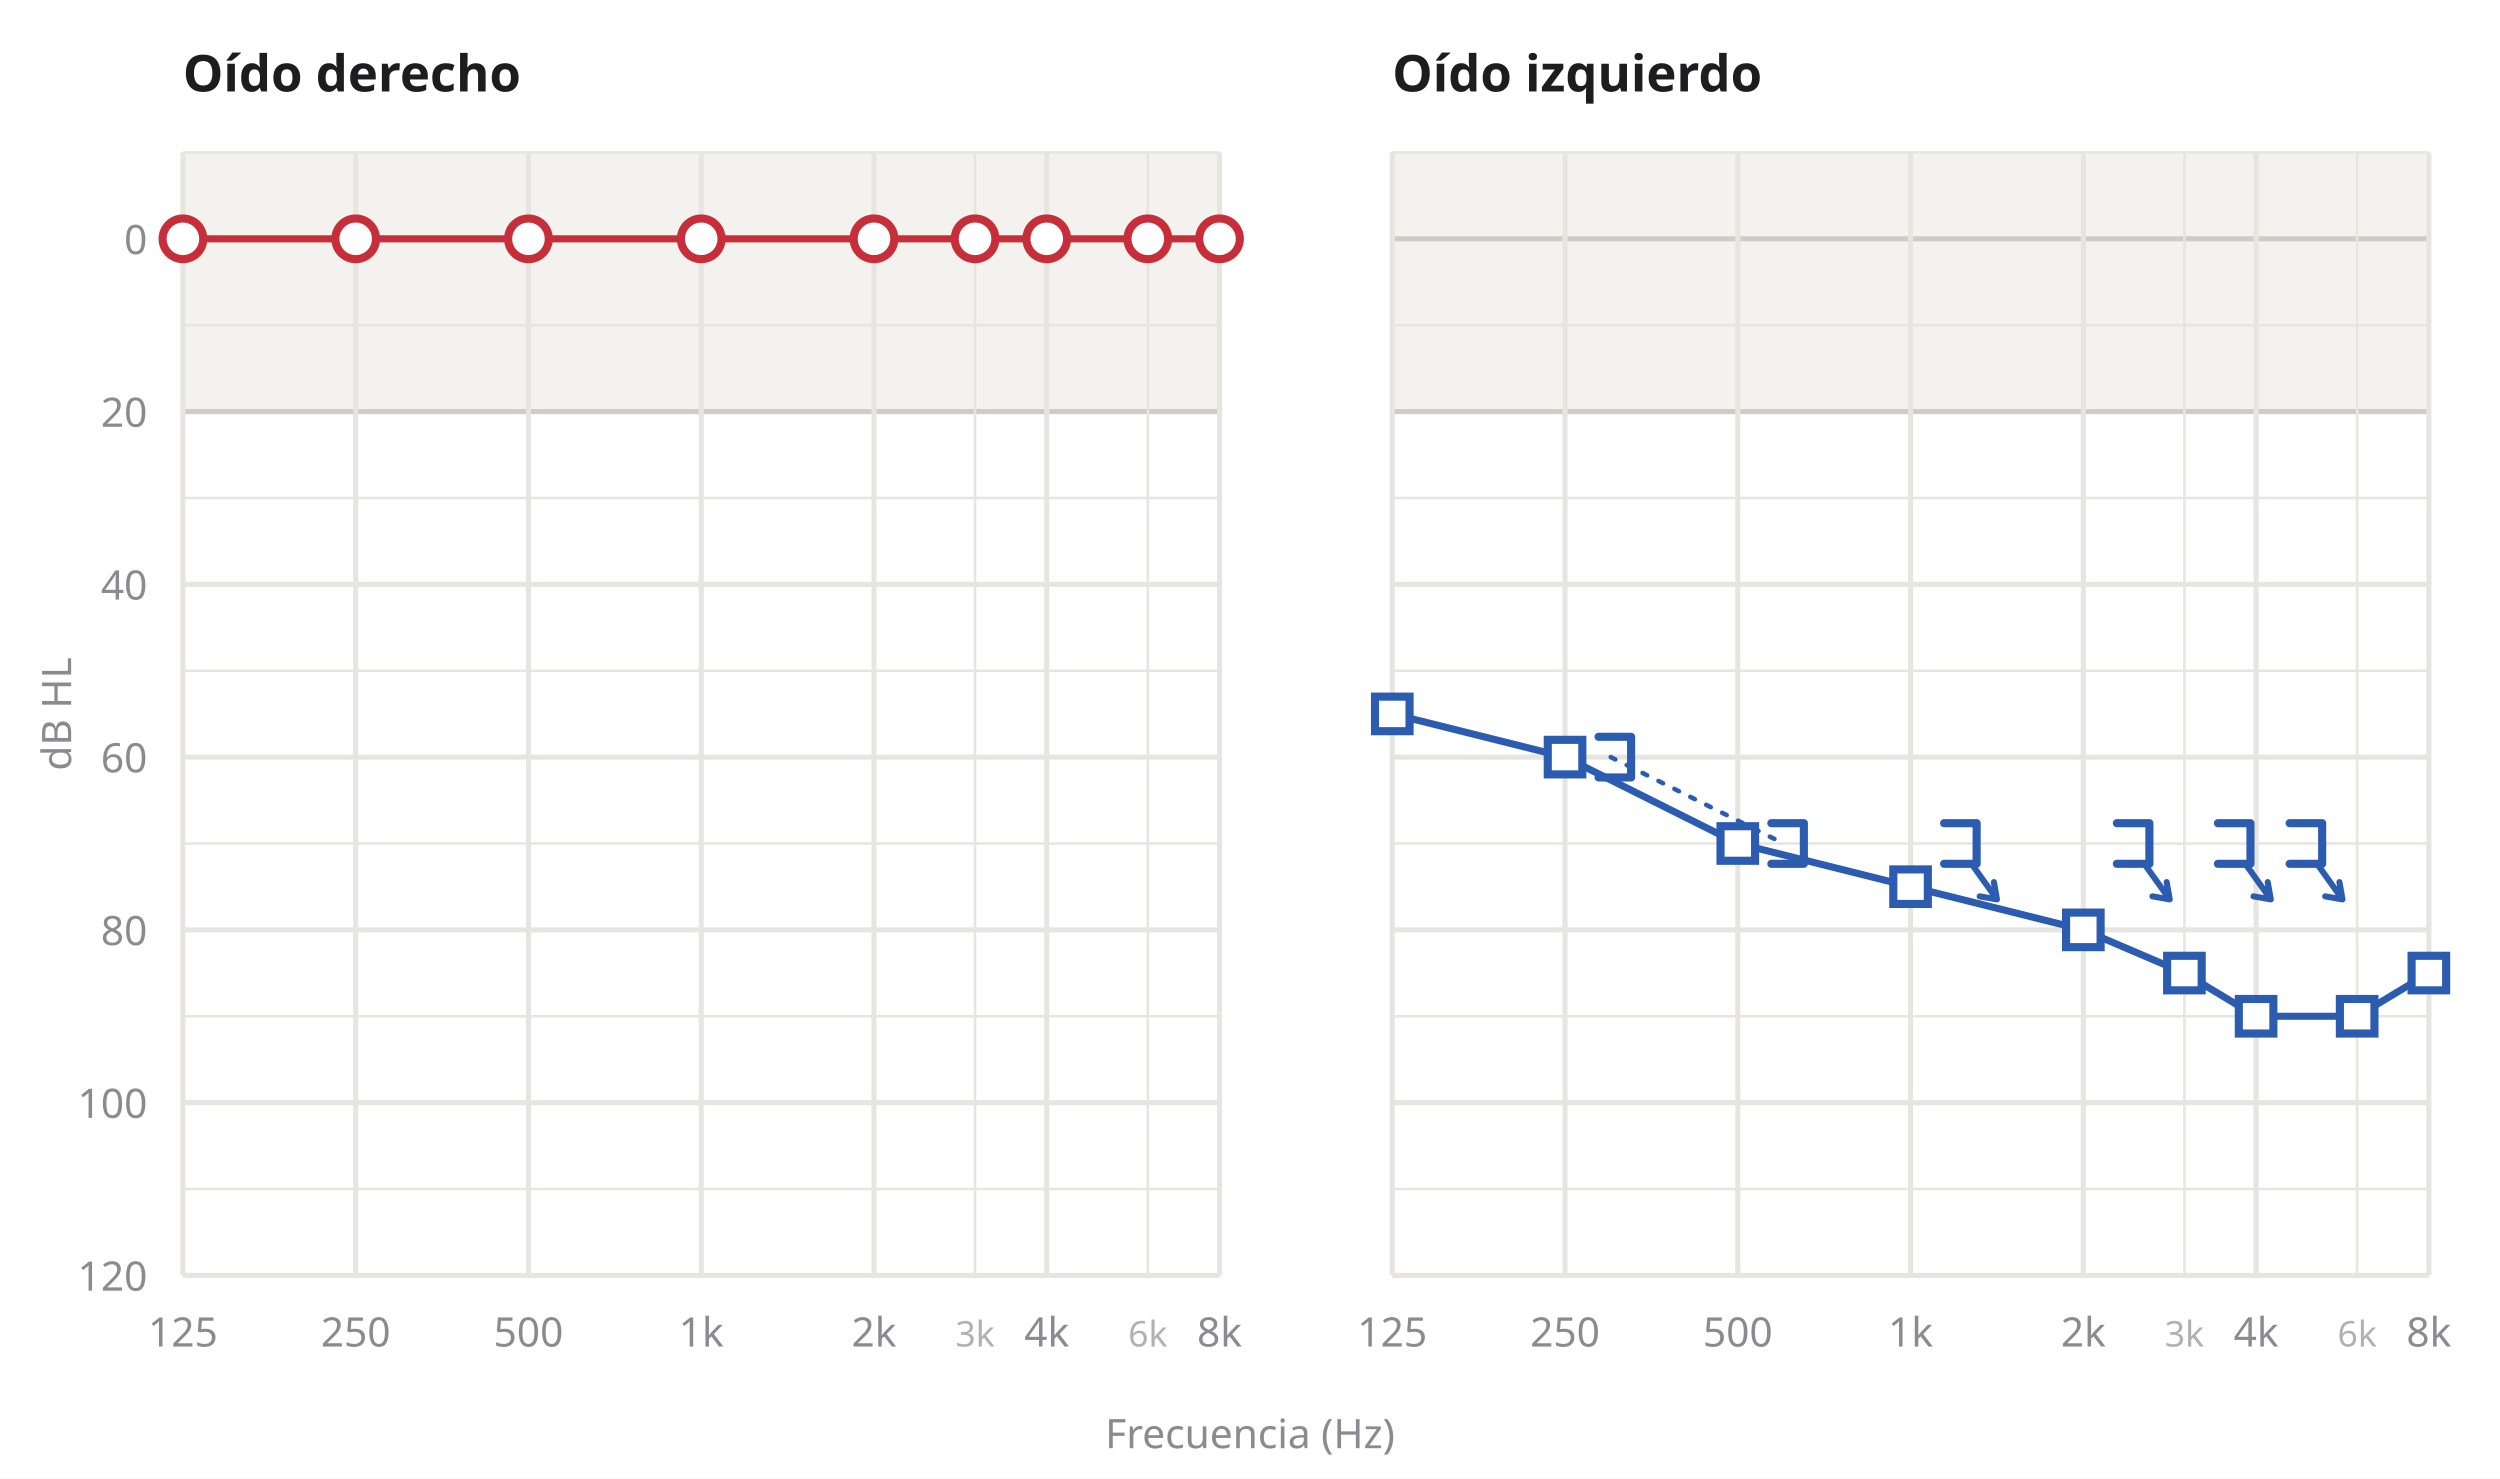
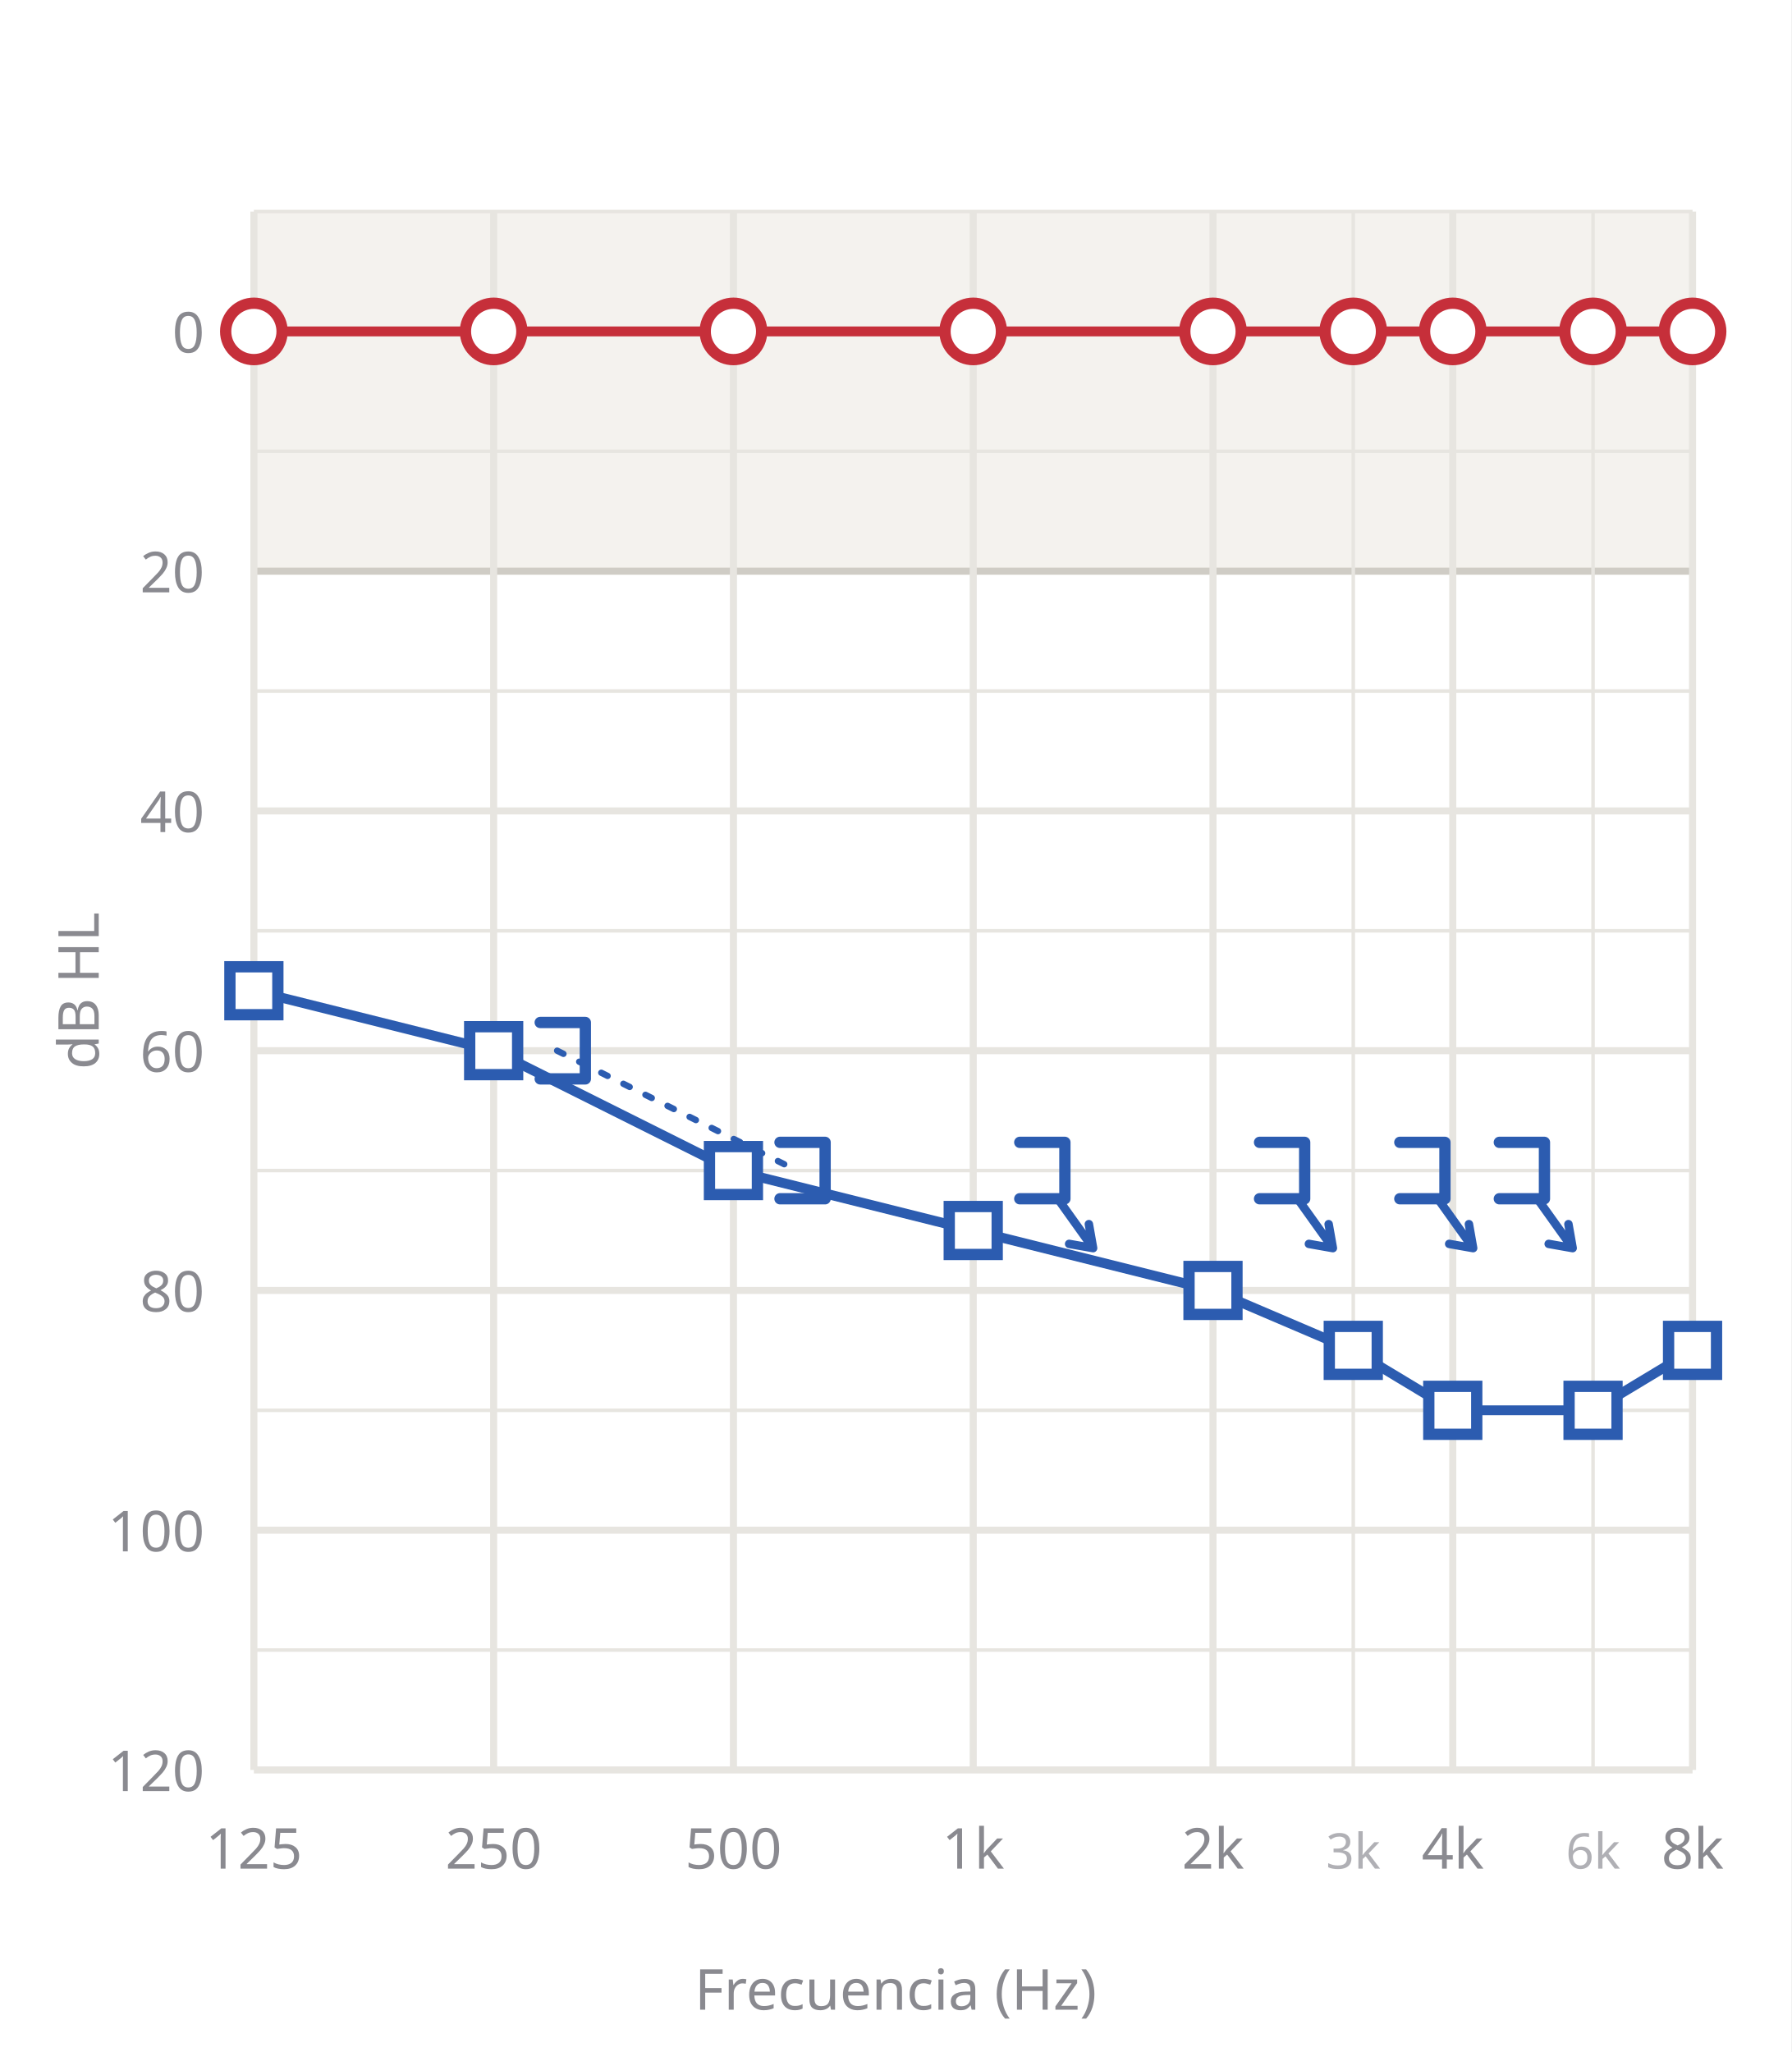
- <svg xmlns="http://www.w3.org/2000/svg" viewBox="0 0 492 291" width="492" height="291" font-family="'Plus Jakarta Sans', sans-serif">
+ <svg xmlns="http://www.w3.org/2000/svg" viewBox="0 0 254 291" width="254" height="291" font-family="'Plus Jakarta Sans', sans-serif">
  <rect width="100%" height="100%" fill="#ffffff" />
  <rect x="36" y="30" width="204" height="51" fill="#f4f2ee" stroke="none" stroke-width="0" />
  <line x1="36" y1="30" x2="240" y2="30" stroke="#e7e5e0" stroke-width="0.5" />
  <line x1="36" y1="47" x2="240" y2="47" stroke="#cfccc5" stroke-width="1" />
  <text x="29" y="50" font-size="8" fill="#8a8a90" text-anchor="end" font-weight="400">0</text>
  <line x1="36" y1="64" x2="240" y2="64" stroke="#e7e5e0" stroke-width="0.5" />
  <line x1="36" y1="81" x2="240" y2="81" stroke="#cfccc5" stroke-width="1" />
  <text x="29" y="84" font-size="8" fill="#8a8a90" text-anchor="end" font-weight="400">20</text>
  <line x1="36" y1="98" x2="240" y2="98" stroke="#e7e5e0" stroke-width="0.5" />
  <line x1="36" y1="115" x2="240" y2="115" stroke="#e7e5e0" stroke-width="1" />
  <text x="29" y="118" font-size="8" fill="#8a8a90" text-anchor="end" font-weight="400">40</text>
  <line x1="36" y1="132" x2="240" y2="132" stroke="#e7e5e0" stroke-width="0.5" />
  <line x1="36" y1="149" x2="240" y2="149" stroke="#e7e5e0" stroke-width="1" />
  <text x="29" y="152" font-size="8" fill="#8a8a90" text-anchor="end" font-weight="400">60</text>
  <line x1="36" y1="166" x2="240" y2="166" stroke="#e7e5e0" stroke-width="0.5" />
  <line x1="36" y1="183" x2="240" y2="183" stroke="#e7e5e0" stroke-width="1" />
  <text x="29" y="186" font-size="8" fill="#8a8a90" text-anchor="end" font-weight="400">80</text>
  <line x1="36" y1="200" x2="240" y2="200" stroke="#e7e5e0" stroke-width="0.5" />
  <line x1="36" y1="217" x2="240" y2="217" stroke="#e7e5e0" stroke-width="1" />
  <text x="29" y="220" font-size="8" fill="#8a8a90" text-anchor="end" font-weight="400">100</text>
  <line x1="36" y1="234" x2="240" y2="234" stroke="#e7e5e0" stroke-width="0.5" />
  <line x1="36" y1="251" x2="240" y2="251" stroke="#e7e5e0" stroke-width="1" />
  <text x="29" y="254" font-size="8" fill="#8a8a90" text-anchor="end" font-weight="400">120</text>
  <line x1="36" y1="30" x2="36" y2="251" stroke="#e7e5e0" stroke-width="1" />
  <text x="36" y="265" font-size="8" fill="#8a8a90" text-anchor="middle" font-weight="400">125</text>
  <line x1="70" y1="30" x2="70" y2="251" stroke="#e7e5e0" stroke-width="1" />
  <text x="70" y="265" font-size="8" fill="#8a8a90" text-anchor="middle" font-weight="400">250</text>
  <line x1="104" y1="30" x2="104" y2="251" stroke="#e7e5e0" stroke-width="1" />
  <text x="104" y="265" font-size="8" fill="#8a8a90" text-anchor="middle" font-weight="400">500</text>
  <line x1="138" y1="30" x2="138" y2="251" stroke="#e7e5e0" stroke-width="1" />
  <text x="138" y="265" font-size="8" fill="#8a8a90" text-anchor="middle" font-weight="400">1k</text>
  <line x1="172" y1="30" x2="172" y2="251" stroke="#e7e5e0" stroke-width="1" />
  <text x="172" y="265" font-size="8" fill="#8a8a90" text-anchor="middle" font-weight="400">2k</text>
  <line x1="191.89" y1="30" x2="191.89" y2="251" stroke="#e7e5e0" stroke-width="0.5" />
  <text x="191.89" y="265" font-size="7" fill="#b0b0b5" text-anchor="middle" font-weight="400">3k</text>
  <line x1="206" y1="30" x2="206" y2="251" stroke="#e7e5e0" stroke-width="1" />
  <text x="206" y="265" font-size="8" fill="#8a8a90" text-anchor="middle" font-weight="400">4k</text>
  <line x1="225.89" y1="30" x2="225.89" y2="251" stroke="#e7e5e0" stroke-width="0.5" />
  <text x="225.89" y="265" font-size="7" fill="#b0b0b5" text-anchor="middle" font-weight="400">6k</text>
  <line x1="240" y1="30" x2="240" y2="251" stroke="#e7e5e0" stroke-width="1" />
  <text x="240" y="265" font-size="8" fill="#8a8a90" text-anchor="middle" font-weight="400">8k</text>
-   <text x="36" y="18" font-size="10" fill="#1d1d1f" text-anchor="start" font-weight="600">Oído derecho</text>
  <path d="M36,47 L70,47 L104,47 L138,47 L172,47 L191.89,47 L206,47 L225.89,47 L240,47" fill="none" stroke="#c62f3a" stroke-width="1.4" stroke-opacity="1.0" stroke-linejoin="round" stroke-linecap="round" />
  <circle cx="36" cy="47" r="4" fill="#ffffff" stroke="#c62f3a" stroke-width="1.6" />
  <circle cx="70" cy="47" r="4" fill="#ffffff" stroke="#c62f3a" stroke-width="1.6" />
  <circle cx="104" cy="47" r="4" fill="#ffffff" stroke="#c62f3a" stroke-width="1.6" />
  <circle cx="138" cy="47" r="4" fill="#ffffff" stroke="#c62f3a" stroke-width="1.6" />
  <circle cx="172" cy="47" r="4" fill="#ffffff" stroke="#c62f3a" stroke-width="1.6" />
  <circle cx="191.89" cy="47" r="4" fill="#ffffff" stroke="#c62f3a" stroke-width="1.6" />
  <circle cx="206" cy="47" r="4" fill="#ffffff" stroke="#c62f3a" stroke-width="1.6" />
  <circle cx="225.89" cy="47" r="4" fill="#ffffff" stroke="#c62f3a" stroke-width="1.6" />
  <circle cx="240" cy="47" r="4" fill="#ffffff" stroke="#c62f3a" stroke-width="1.6" />
-   <rect x="274" y="30" width="204" height="51" fill="#f4f2ee" stroke="none" stroke-width="0" />
-   <line x1="274" y1="30" x2="478" y2="30" stroke="#e7e5e0" stroke-width="0.5" />
-   <line x1="274" y1="47" x2="478" y2="47" stroke="#cfccc5" stroke-width="1" />
-   <line x1="274" y1="64" x2="478" y2="64" stroke="#e7e5e0" stroke-width="0.5" />
-   <line x1="274" y1="81" x2="478" y2="81" stroke="#cfccc5" stroke-width="1" />
-   <line x1="274" y1="98" x2="478" y2="98" stroke="#e7e5e0" stroke-width="0.5" />
-   <line x1="274" y1="115" x2="478" y2="115" stroke="#e7e5e0" stroke-width="1" />
-   <line x1="274" y1="132" x2="478" y2="132" stroke="#e7e5e0" stroke-width="0.5" />
-   <line x1="274" y1="149" x2="478" y2="149" stroke="#e7e5e0" stroke-width="1" />
-   <line x1="274" y1="166" x2="478" y2="166" stroke="#e7e5e0" stroke-width="0.5" />
-   <line x1="274" y1="183" x2="478" y2="183" stroke="#e7e5e0" stroke-width="1" />
-   <line x1="274" y1="200" x2="478" y2="200" stroke="#e7e5e0" stroke-width="0.5" />
-   <line x1="274" y1="217" x2="478" y2="217" stroke="#e7e5e0" stroke-width="1" />
-   <line x1="274" y1="234" x2="478" y2="234" stroke="#e7e5e0" stroke-width="0.5" />
-   <line x1="274" y1="251" x2="478" y2="251" stroke="#e7e5e0" stroke-width="1" />
-   <line x1="274" y1="30" x2="274" y2="251" stroke="#e7e5e0" stroke-width="1" />
-   <text x="274" y="265" font-size="8" fill="#8a8a90" text-anchor="middle" font-weight="400">125</text>
-   <line x1="308" y1="30" x2="308" y2="251" stroke="#e7e5e0" stroke-width="1" />
-   <text x="308" y="265" font-size="8" fill="#8a8a90" text-anchor="middle" font-weight="400">250</text>
-   <line x1="342" y1="30" x2="342" y2="251" stroke="#e7e5e0" stroke-width="1" />
-   <text x="342" y="265" font-size="8" fill="#8a8a90" text-anchor="middle" font-weight="400">500</text>
-   <line x1="376" y1="30" x2="376" y2="251" stroke="#e7e5e0" stroke-width="1" />
-   <text x="376" y="265" font-size="8" fill="#8a8a90" text-anchor="middle" font-weight="400">1k</text>
-   <line x1="410" y1="30" x2="410" y2="251" stroke="#e7e5e0" stroke-width="1" />
-   <text x="410" y="265" font-size="8" fill="#8a8a90" text-anchor="middle" font-weight="400">2k</text>
-   <line x1="429.89" y1="30" x2="429.89" y2="251" stroke="#e7e5e0" stroke-width="0.5" />
-   <text x="429.89" y="265" font-size="7" fill="#b0b0b5" text-anchor="middle" font-weight="400">3k</text>
-   <line x1="444" y1="30" x2="444" y2="251" stroke="#e7e5e0" stroke-width="1" />
-   <text x="444" y="265" font-size="8" fill="#8a8a90" text-anchor="middle" font-weight="400">4k</text>
-   <line x1="463.89" y1="30" x2="463.89" y2="251" stroke="#e7e5e0" stroke-width="0.5" />
-   <text x="463.89" y="265" font-size="7" fill="#b0b0b5" text-anchor="middle" font-weight="400">6k</text>
-   <line x1="478" y1="30" x2="478" y2="251" stroke="#e7e5e0" stroke-width="1" />
-   <text x="478" y="265" font-size="8" fill="#8a8a90" text-anchor="middle" font-weight="400">8k</text>
-   <text x="274" y="18" font-size="10" fill="#1d1d1f" text-anchor="start" font-weight="600">Oído izquierdo</text>
-   <path d="M274,140.5 L308,149 L342,166 L376,174.5 L410,183 L429.89,191.5 L444,200 L463.89,200 L478,191.5" fill="none" stroke="#2c5cb0" stroke-width="1.4" stroke-opacity="1.0" stroke-linejoin="round" stroke-linecap="round" />
-   <path d="M317,149 L351,166" fill="none" stroke="#2c5cb0" stroke-width="0.9" stroke-opacity="1.0" stroke-linejoin="round" stroke-linecap="round" stroke-dasharray="1 2.5" />
-   <rect x="270.6" y="137.1" width="6.8" height="6.8" fill="#ffffff" stroke="#2c5cb0" stroke-width="1.6" />
-   <rect x="304.6" y="145.6" width="6.8" height="6.8" fill="#ffffff" stroke="#2c5cb0" stroke-width="1.6" />
-   <rect x="338.6" y="162.6" width="6.8" height="6.8" fill="#ffffff" stroke="#2c5cb0" stroke-width="1.6" />
-   <rect x="372.6" y="171.1" width="6.8" height="6.8" fill="#ffffff" stroke="#2c5cb0" stroke-width="1.6" />
-   <rect x="406.6" y="179.6" width="6.8" height="6.8" fill="#ffffff" stroke="#2c5cb0" stroke-width="1.6" />
-   <rect x="426.49" y="188.1" width="6.8" height="6.8" fill="#ffffff" stroke="#2c5cb0" stroke-width="1.6" />
-   <rect x="440.6" y="196.6" width="6.8" height="6.8" fill="#ffffff" stroke="#2c5cb0" stroke-width="1.6" />
-   <rect x="460.49" y="196.6" width="6.8" height="6.8" fill="#ffffff" stroke="#2c5cb0" stroke-width="1.6" />
-   <rect x="474.6" y="188.1" width="6.8" height="6.8" fill="#ffffff" stroke="#2c5cb0" stroke-width="1.6" />
-   <path d="M314.60,145.00 L321.00,145.00 L321.00,153.00 L314.60,153.00" fill="none" stroke="#2c5cb0" stroke-width="1.6" stroke-linejoin="round" stroke-linecap="round" />
-   <path d="M348.60,162.00 L355.00,162.00 L355.00,170.00 L348.60,170.00" fill="none" stroke="#2c5cb0" stroke-width="1.6" stroke-linejoin="round" stroke-linecap="round" />
-   <path d="M382.60,162.00 L389.00,162.00 L389.00,170.00 L382.60,170.00" fill="none" stroke="#2c5cb0" stroke-width="1.6" stroke-linejoin="round" stroke-linecap="round" />
-   <path d="M388.00,170.00 L393.00,177.00 M393.00,177.00 L389.60,176.40 M393.00,177.00 L392.40,173.60" fill="none" stroke="#2c5cb0" stroke-width="1.2" stroke-linejoin="round" stroke-linecap="round" />
-   <path d="M416.60,162.00 L423.00,162.00 L423.00,170.00 L416.60,170.00" fill="none" stroke="#2c5cb0" stroke-width="1.6" stroke-linejoin="round" stroke-linecap="round" />
-   <path d="M422.00,170.00 L427.00,177.00 M427.00,177.00 L423.60,176.40 M427.00,177.00 L426.40,173.60" fill="none" stroke="#2c5cb0" stroke-width="1.2" stroke-linejoin="round" stroke-linecap="round" />
-   <path d="M436.49,162.00 L442.89,162.00 L442.89,170.00 L436.49,170.00" fill="none" stroke="#2c5cb0" stroke-width="1.6" stroke-linejoin="round" stroke-linecap="round" />
-   <path d="M441.89,170.00 L446.89,177.00 M446.89,177.00 L443.49,176.40 M446.89,177.00 L446.29,173.60" fill="none" stroke="#2c5cb0" stroke-width="1.2" stroke-linejoin="round" stroke-linecap="round" />
-   <path d="M450.60,162.00 L457.00,162.00 L457.00,170.00 L450.60,170.00" fill="none" stroke="#2c5cb0" stroke-width="1.6" stroke-linejoin="round" stroke-linecap="round" />
-   <path d="M456.00,170.00 L461.00,177.00 M461.00,177.00 L457.60,176.40 M461.00,177.00 L460.40,173.60" fill="none" stroke="#2c5cb0" stroke-width="1.2" stroke-linejoin="round" stroke-linecap="round" />
+   <path d="M36,140.5 L70,149 L104,166 L138,174.5 L172,183 L191.89,191.5 L206,200 L225.89,200 L240,191.5" fill="none" stroke="#2c5cb0" stroke-width="1.4" stroke-opacity="1.0" stroke-linejoin="round" stroke-linecap="round" />
+   <path d="M79,149 L113,166" fill="none" stroke="#2c5cb0" stroke-width="0.9" stroke-opacity="1.0" stroke-linejoin="round" stroke-linecap="round" stroke-dasharray="1 2.5" />
+   <rect x="32.6" y="137.1" width="6.8" height="6.8" fill="#ffffff" stroke="#2c5cb0" stroke-width="1.6" />
+   <rect x="66.6" y="145.6" width="6.8" height="6.8" fill="#ffffff" stroke="#2c5cb0" stroke-width="1.6" />
+   <rect x="100.6" y="162.6" width="6.8" height="6.8" fill="#ffffff" stroke="#2c5cb0" stroke-width="1.6" />
+   <rect x="134.6" y="171.1" width="6.8" height="6.8" fill="#ffffff" stroke="#2c5cb0" stroke-width="1.6" />
+   <rect x="168.6" y="179.6" width="6.8" height="6.8" fill="#ffffff" stroke="#2c5cb0" stroke-width="1.6" />
+   <rect x="188.49" y="188.1" width="6.8" height="6.8" fill="#ffffff" stroke="#2c5cb0" stroke-width="1.6" />
+   <rect x="202.6" y="196.6" width="6.8" height="6.8" fill="#ffffff" stroke="#2c5cb0" stroke-width="1.6" />
+   <rect x="222.49" y="196.6" width="6.8" height="6.8" fill="#ffffff" stroke="#2c5cb0" stroke-width="1.6" />
+   <rect x="236.6" y="188.1" width="6.8" height="6.8" fill="#ffffff" stroke="#2c5cb0" stroke-width="1.6" />
+   <path d="M76.60,145.00 L83.00,145.00 L83.00,153.00 L76.60,153.00" fill="none" stroke="#2c5cb0" stroke-width="1.6" stroke-linejoin="round" stroke-linecap="round" />
+   <path d="M110.60,162.00 L117.00,162.00 L117.00,170.00 L110.60,170.00" fill="none" stroke="#2c5cb0" stroke-width="1.6" stroke-linejoin="round" stroke-linecap="round" />
+   <path d="M144.60,162.00 L151.00,162.00 L151.00,170.00 L144.60,170.00" fill="none" stroke="#2c5cb0" stroke-width="1.6" stroke-linejoin="round" stroke-linecap="round" />
+   <path d="M150.00,170.00 L155.00,177.00 M155.00,177.00 L151.60,176.40 M155.00,177.00 L154.40,173.60" fill="none" stroke="#2c5cb0" stroke-width="1.2" stroke-linejoin="round" stroke-linecap="round" />
+   <path d="M178.60,162.00 L185.00,162.00 L185.00,170.00 L178.60,170.00" fill="none" stroke="#2c5cb0" stroke-width="1.6" stroke-linejoin="round" stroke-linecap="round" />
+   <path d="M184.00,170.00 L189.00,177.00 M189.00,177.00 L185.60,176.40 M189.00,177.00 L188.40,173.60" fill="none" stroke="#2c5cb0" stroke-width="1.2" stroke-linejoin="round" stroke-linecap="round" />
+   <path d="M198.49,162.00 L204.89,162.00 L204.89,170.00 L198.49,170.00" fill="none" stroke="#2c5cb0" stroke-width="1.6" stroke-linejoin="round" stroke-linecap="round" />
+   <path d="M203.89,170.00 L208.89,177.00 M208.89,177.00 L205.49,176.40 M208.89,177.00 L208.29,173.60" fill="none" stroke="#2c5cb0" stroke-width="1.2" stroke-linejoin="round" stroke-linecap="round" />
+   <path d="M212.60,162.00 L219.00,162.00 L219.00,170.00 L212.60,170.00" fill="none" stroke="#2c5cb0" stroke-width="1.6" stroke-linejoin="round" stroke-linecap="round" />
+   <path d="M218.00,170.00 L223.00,177.00 M223.00,177.00 L219.60,176.40 M223.00,177.00 L222.40,173.60" fill="none" stroke="#2c5cb0" stroke-width="1.2" stroke-linejoin="round" stroke-linecap="round" />
  <text x="14" y="140.5" font-size="8" fill="#8a8a90" text-anchor="middle" font-weight="400" transform="rotate(-90 14 140.5)">dB HL</text>
-   <text x="246" y="285" font-size="8" fill="#8a8a90" text-anchor="middle" font-weight="400">Frecuencia (Hz)</text>
+   <text x="127" y="285" font-size="8" fill="#8a8a90" text-anchor="middle" font-weight="400">Frecuencia (Hz)</text>
</svg>
